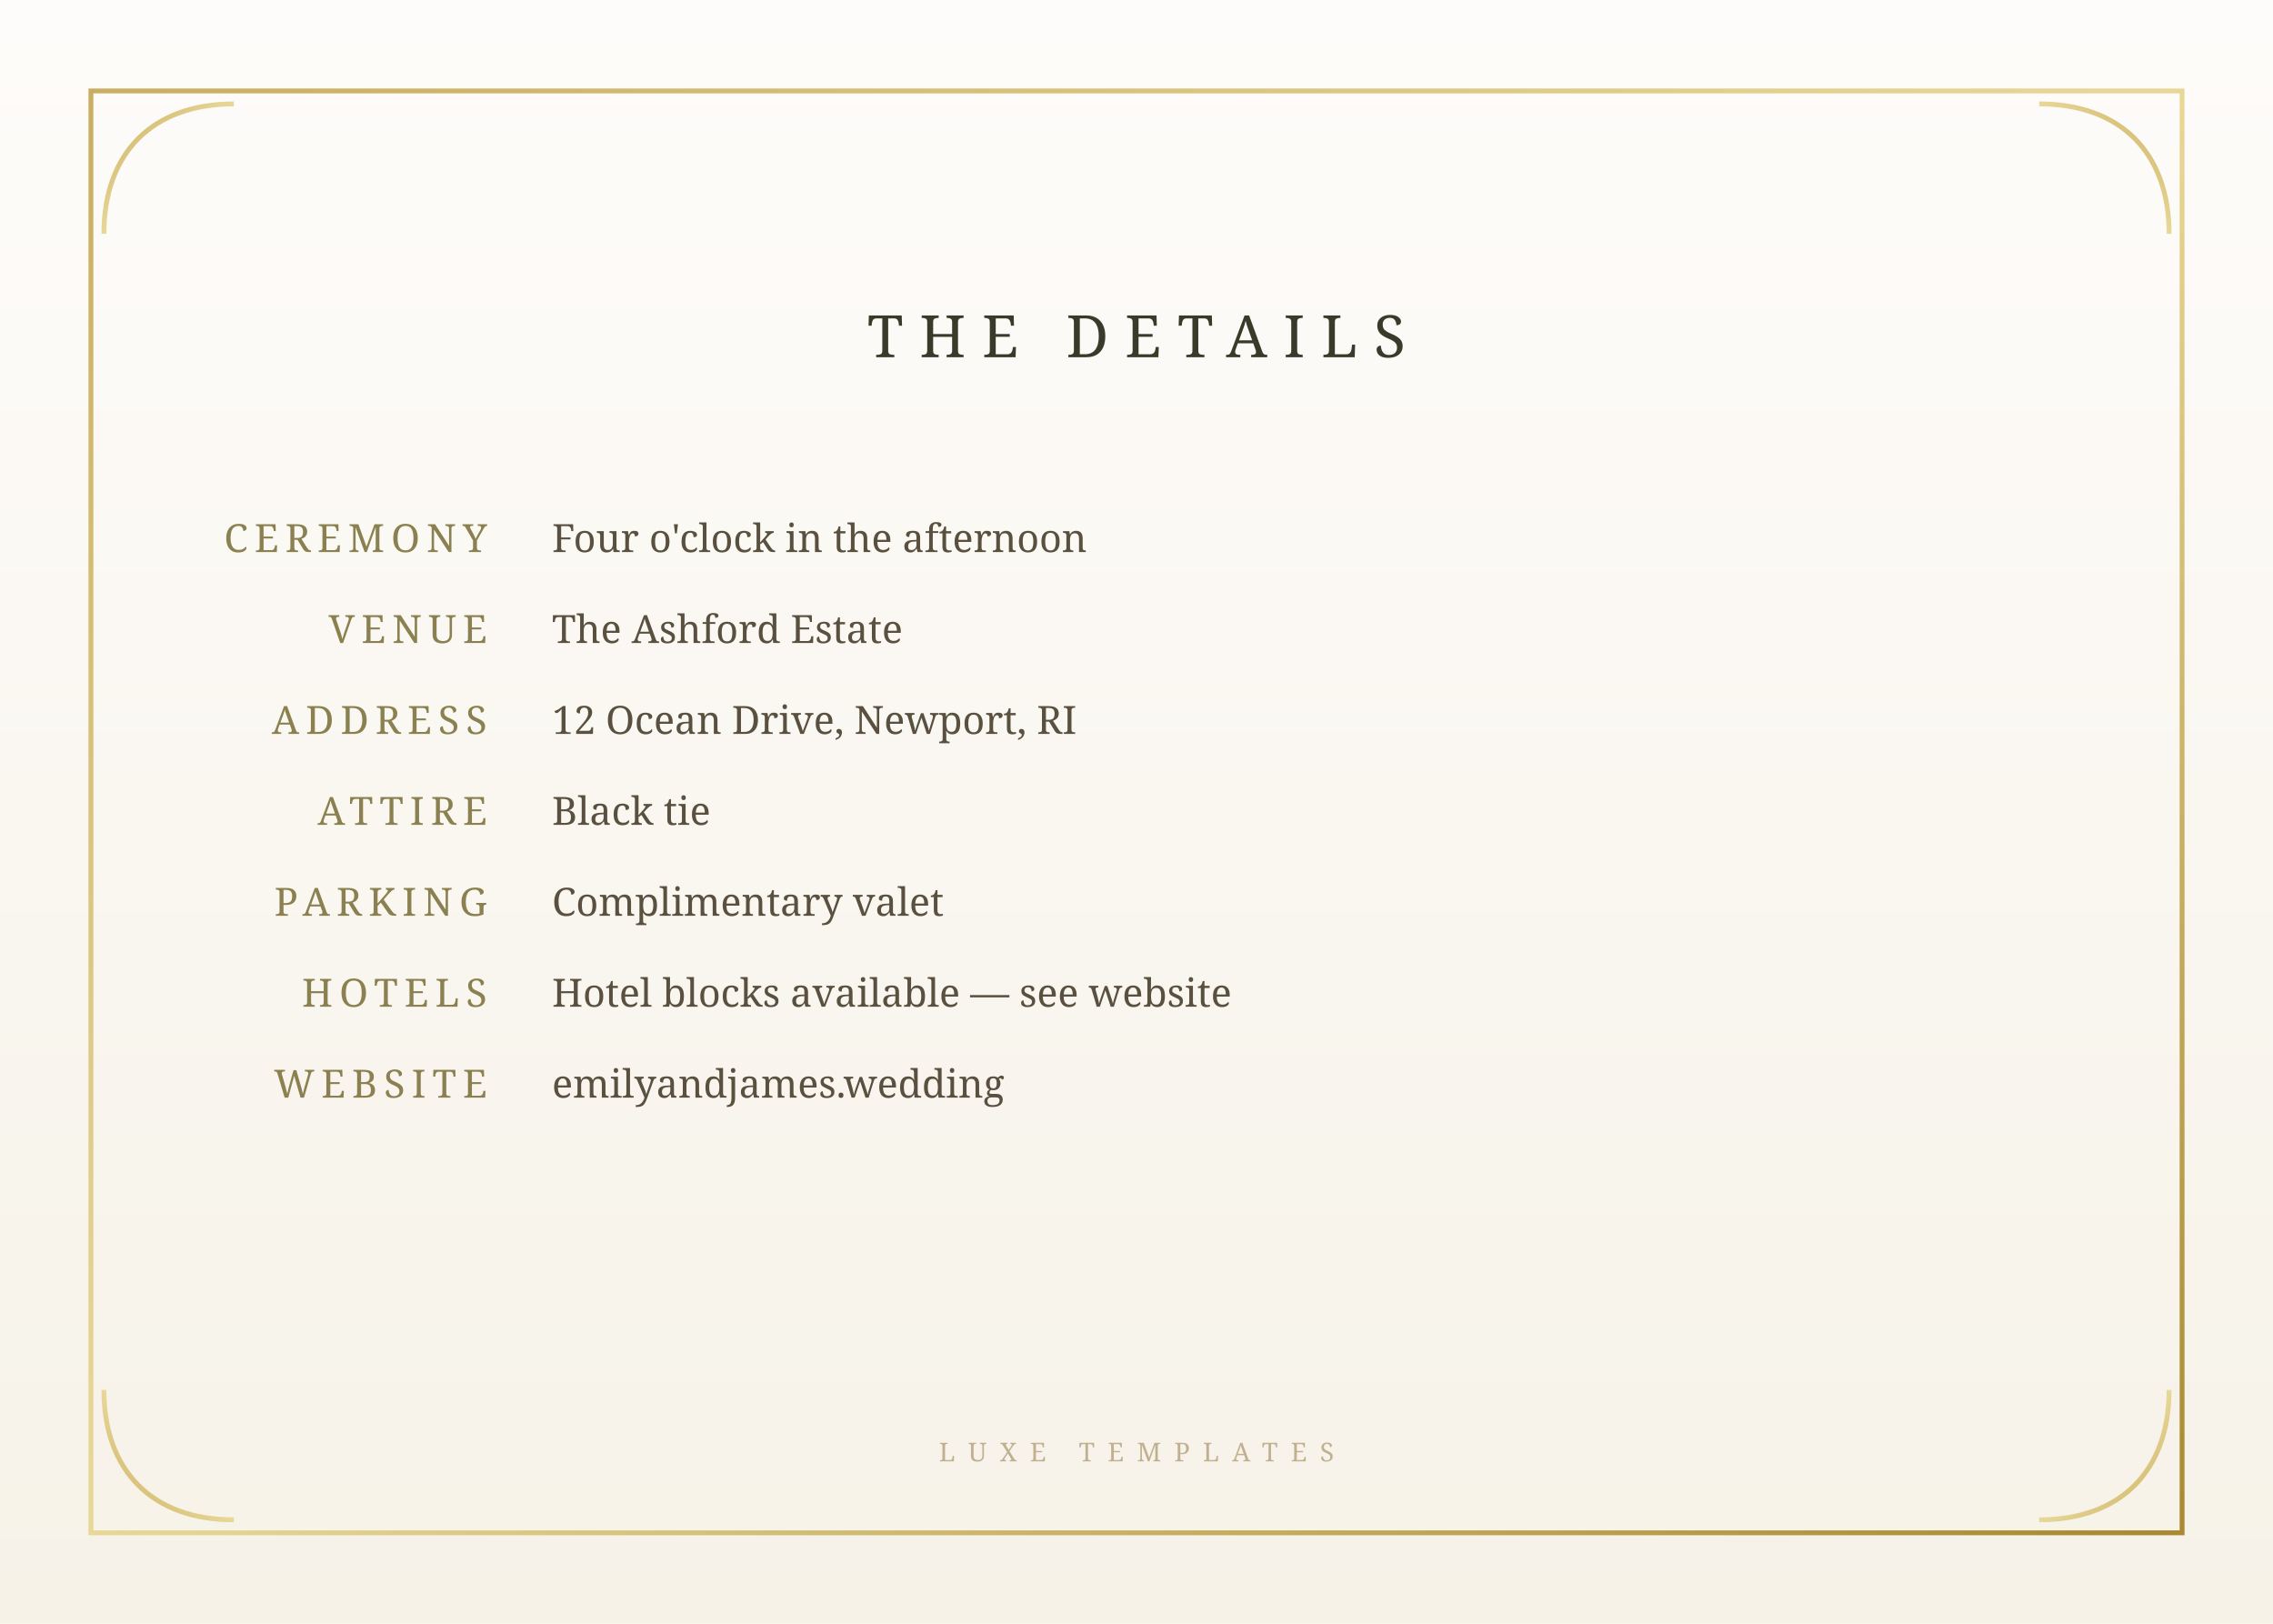
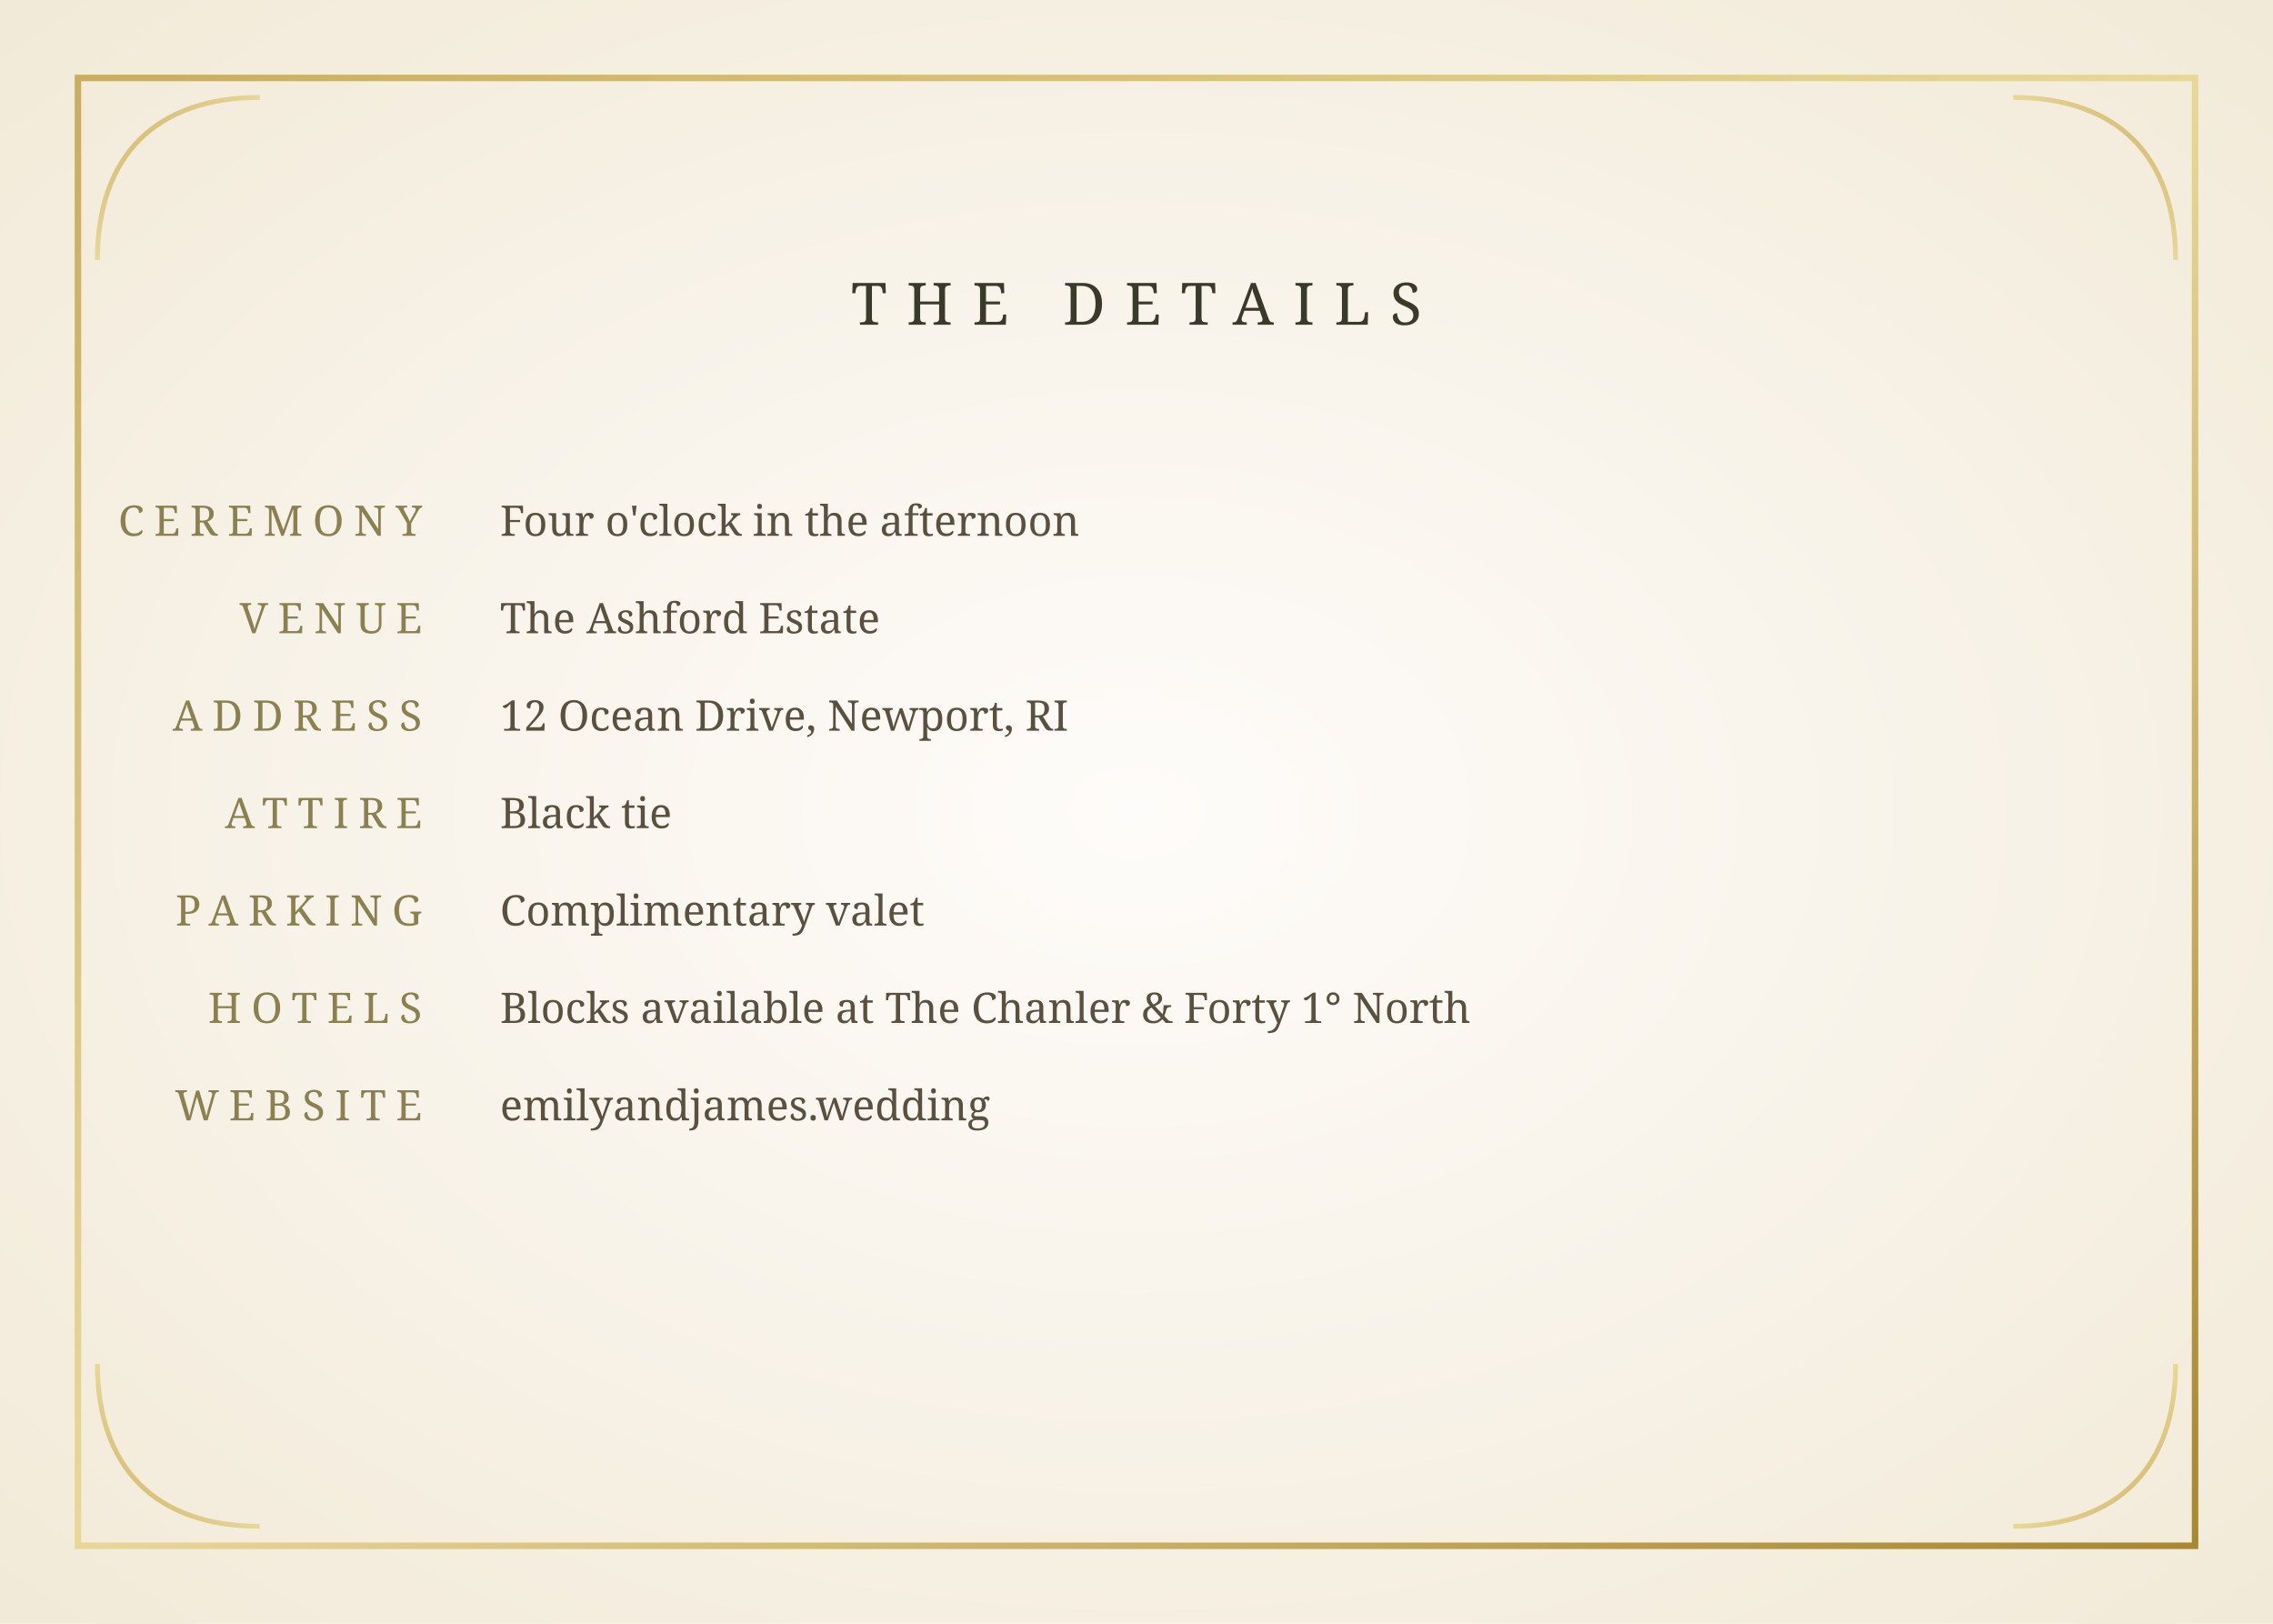
<svg xmlns="http://www.w3.org/2000/svg" viewBox="0 0 700 500">
  <defs>
    <linearGradient id="gold" x1="0%" y1="0%" x2="100%" y2="100%">
      <stop offset="0%" stop-color="#c9ad60" />
      <stop offset="50%" stop-color="#e8d898" />
      <stop offset="100%" stop-color="#a88830" />
    </linearGradient>
-     <linearGradient id="bg" x1="0%" y1="0%" x2="0%" y2="100%">
+     <radialGradient id="vignette" cx="50%" cy="50%" r="70%">
      <stop offset="0%" stop-color="#fefcfa" />
-       <stop offset="100%" stop-color="#f6f2e8" />
-     </linearGradient>
+       <stop offset="100%" stop-color="#f2ead8" />
+     </radialGradient>
  </defs>
-   <rect width="700" height="500" fill="url(#bg)" />
-   <rect x="28" y="28" width="644" height="444" fill="none" stroke="url(#gold)" stroke-width="1.5" />
-   <g transform="translate(32,32)">
-     <path d="M0,40 C0,15 15,0 40,0" fill="none" stroke="url(#gold)" stroke-width="1.5" />
+   <rect width="700" height="500" fill="url(#vignette)" />
+   <rect x="24" y="24" width="652" height="452" fill="none" stroke="url(#gold)" stroke-width="2" />
+   <g transform="translate(30,30)">
+     <path d="M0,50 C0,18 18,0 50,0" fill="none" stroke="url(#gold)" stroke-width="1.5" />
  </g>
-   <g transform="translate(668,32) scale(-1,1)">
-     <path d="M0,40 C0,15 15,0 40,0" fill="none" stroke="url(#gold)" stroke-width="1.5" />
+   <g transform="translate(670,30) scale(-1,1)">
+     <path d="M0,50 C0,18 18,0 50,0" fill="none" stroke="url(#gold)" stroke-width="1.5" />
  </g>
-   <g transform="translate(32,468) scale(1,-1)">
-     <path d="M0,40 C0,15 15,0 40,0" fill="none" stroke="url(#gold)" stroke-width="1.5" />
+   <g transform="translate(30,470) scale(1,-1)">
+     <path d="M0,50 C0,18 18,0 50,0" fill="none" stroke="url(#gold)" stroke-width="1.5" />
  </g>
-   <g transform="translate(668,468) scale(-1,-1)">
-     <path d="M0,40 C0,15 15,0 40,0" fill="none" stroke="url(#gold)" stroke-width="1.5" />
+   <g transform="translate(670,470) scale(-1,-1)">
+     <path d="M0,50 C0,18 18,0 50,0" fill="none" stroke="url(#gold)" stroke-width="1.5" />
  </g>
-   <text x="350" y="110" text-anchor="middle" font-family="Georgia,serif" font-size="18" fill="#3a3a2a" letter-spacing="5">THE DETAILS</text>
-   <line x1="290" y1="125" x2="410" y2="125" stroke="url(#gold)" stroke-width="1" />
-   <g transform="translate(150,170)" font-family="Georgia,serif" font-size="12">
-     <text x="0" y="0" fill="#8a8050" letter-spacing="2" text-anchor="end">CEREMONY</text>
-     <text x="20" y="0" fill="#5a5040">Four o'clock in the afternoon</text>
-     <text x="0" y="28" fill="#8a8050" letter-spacing="2" text-anchor="end">VENUE</text>
-     <text x="20" y="28" fill="#5a5040">The Ashford Estate</text>
-     <text x="0" y="56" fill="#8a8050" letter-spacing="2" text-anchor="end">ADDRESS</text>
-     <text x="20" y="56" fill="#5a5040">12 Ocean Drive, Newport, RI</text>
-     <text x="0" y="84" fill="#8a8050" letter-spacing="2" text-anchor="end">ATTIRE</text>
-     <text x="20" y="84" fill="#5a5040">Black tie</text>
-     <text x="0" y="112" fill="#8a8050" letter-spacing="2" text-anchor="end">PARKING</text>
-     <text x="20" y="112" fill="#5a5040">Complimentary valet</text>
-     <text x="0" y="140" fill="#8a8050" letter-spacing="2" text-anchor="end">HOTELS</text>
-     <text x="20" y="140" fill="#5a5040">Hotel blocks available — see website</text>
-     <text x="0" y="168" fill="#8a8050" letter-spacing="2" text-anchor="end">WEBSITE</text>
-     <text x="20" y="168" fill="#5a5040">emilyandjames.wedding</text>
+   <text x="350" y="100" text-anchor="middle" font-family="Georgia,serif" font-size="18" fill="#3a3a2a" letter-spacing="6">THE DETAILS</text>
+   <line x1="270" y1="118" x2="430" y2="118" stroke="url(#gold)" stroke-width="1" />
+   <g transform="translate(130,165)" font-family="Georgia,serif" font-size="13">
+     <text x="0" y="0" fill="#8a8050" letter-spacing="3" text-anchor="end">CEREMONY</text>
+     <text x="24" y="0" fill="#5a5040">Four o'clock in the afternoon</text>
+     <text x="0" y="30" fill="#8a8050" letter-spacing="3" text-anchor="end">VENUE</text>
+     <text x="24" y="30" fill="#5a5040">The Ashford Estate</text>
+     <text x="0" y="60" fill="#8a8050" letter-spacing="3" text-anchor="end">ADDRESS</text>
+     <text x="24" y="60" fill="#5a5040">12 Ocean Drive, Newport, RI</text>
+     <text x="0" y="90" fill="#8a8050" letter-spacing="3" text-anchor="end">ATTIRE</text>
+     <text x="24" y="90" fill="#5a5040">Black tie</text>
+     <text x="0" y="120" fill="#8a8050" letter-spacing="3" text-anchor="end">PARKING</text>
+     <text x="24" y="120" fill="#5a5040">Complimentary valet</text>
+     <text x="0" y="150" fill="#8a8050" letter-spacing="3" text-anchor="end">HOTELS</text>
+     <text x="24" y="150" fill="#5a5040">Blocks available at The Chanler &amp; Forty 1° North</text>
+     <text x="0" y="180" fill="#8a8050" letter-spacing="3" text-anchor="end">WEBSITE</text>
+     <text x="24" y="180" fill="#5a5040">emilyandjames.wedding</text>
  </g>
-   <text x="350" y="450" text-anchor="middle" font-family="Georgia,serif" font-size="8" fill="#c0b090" letter-spacing="4">LUXE TEMPLATES</text>
</svg>
